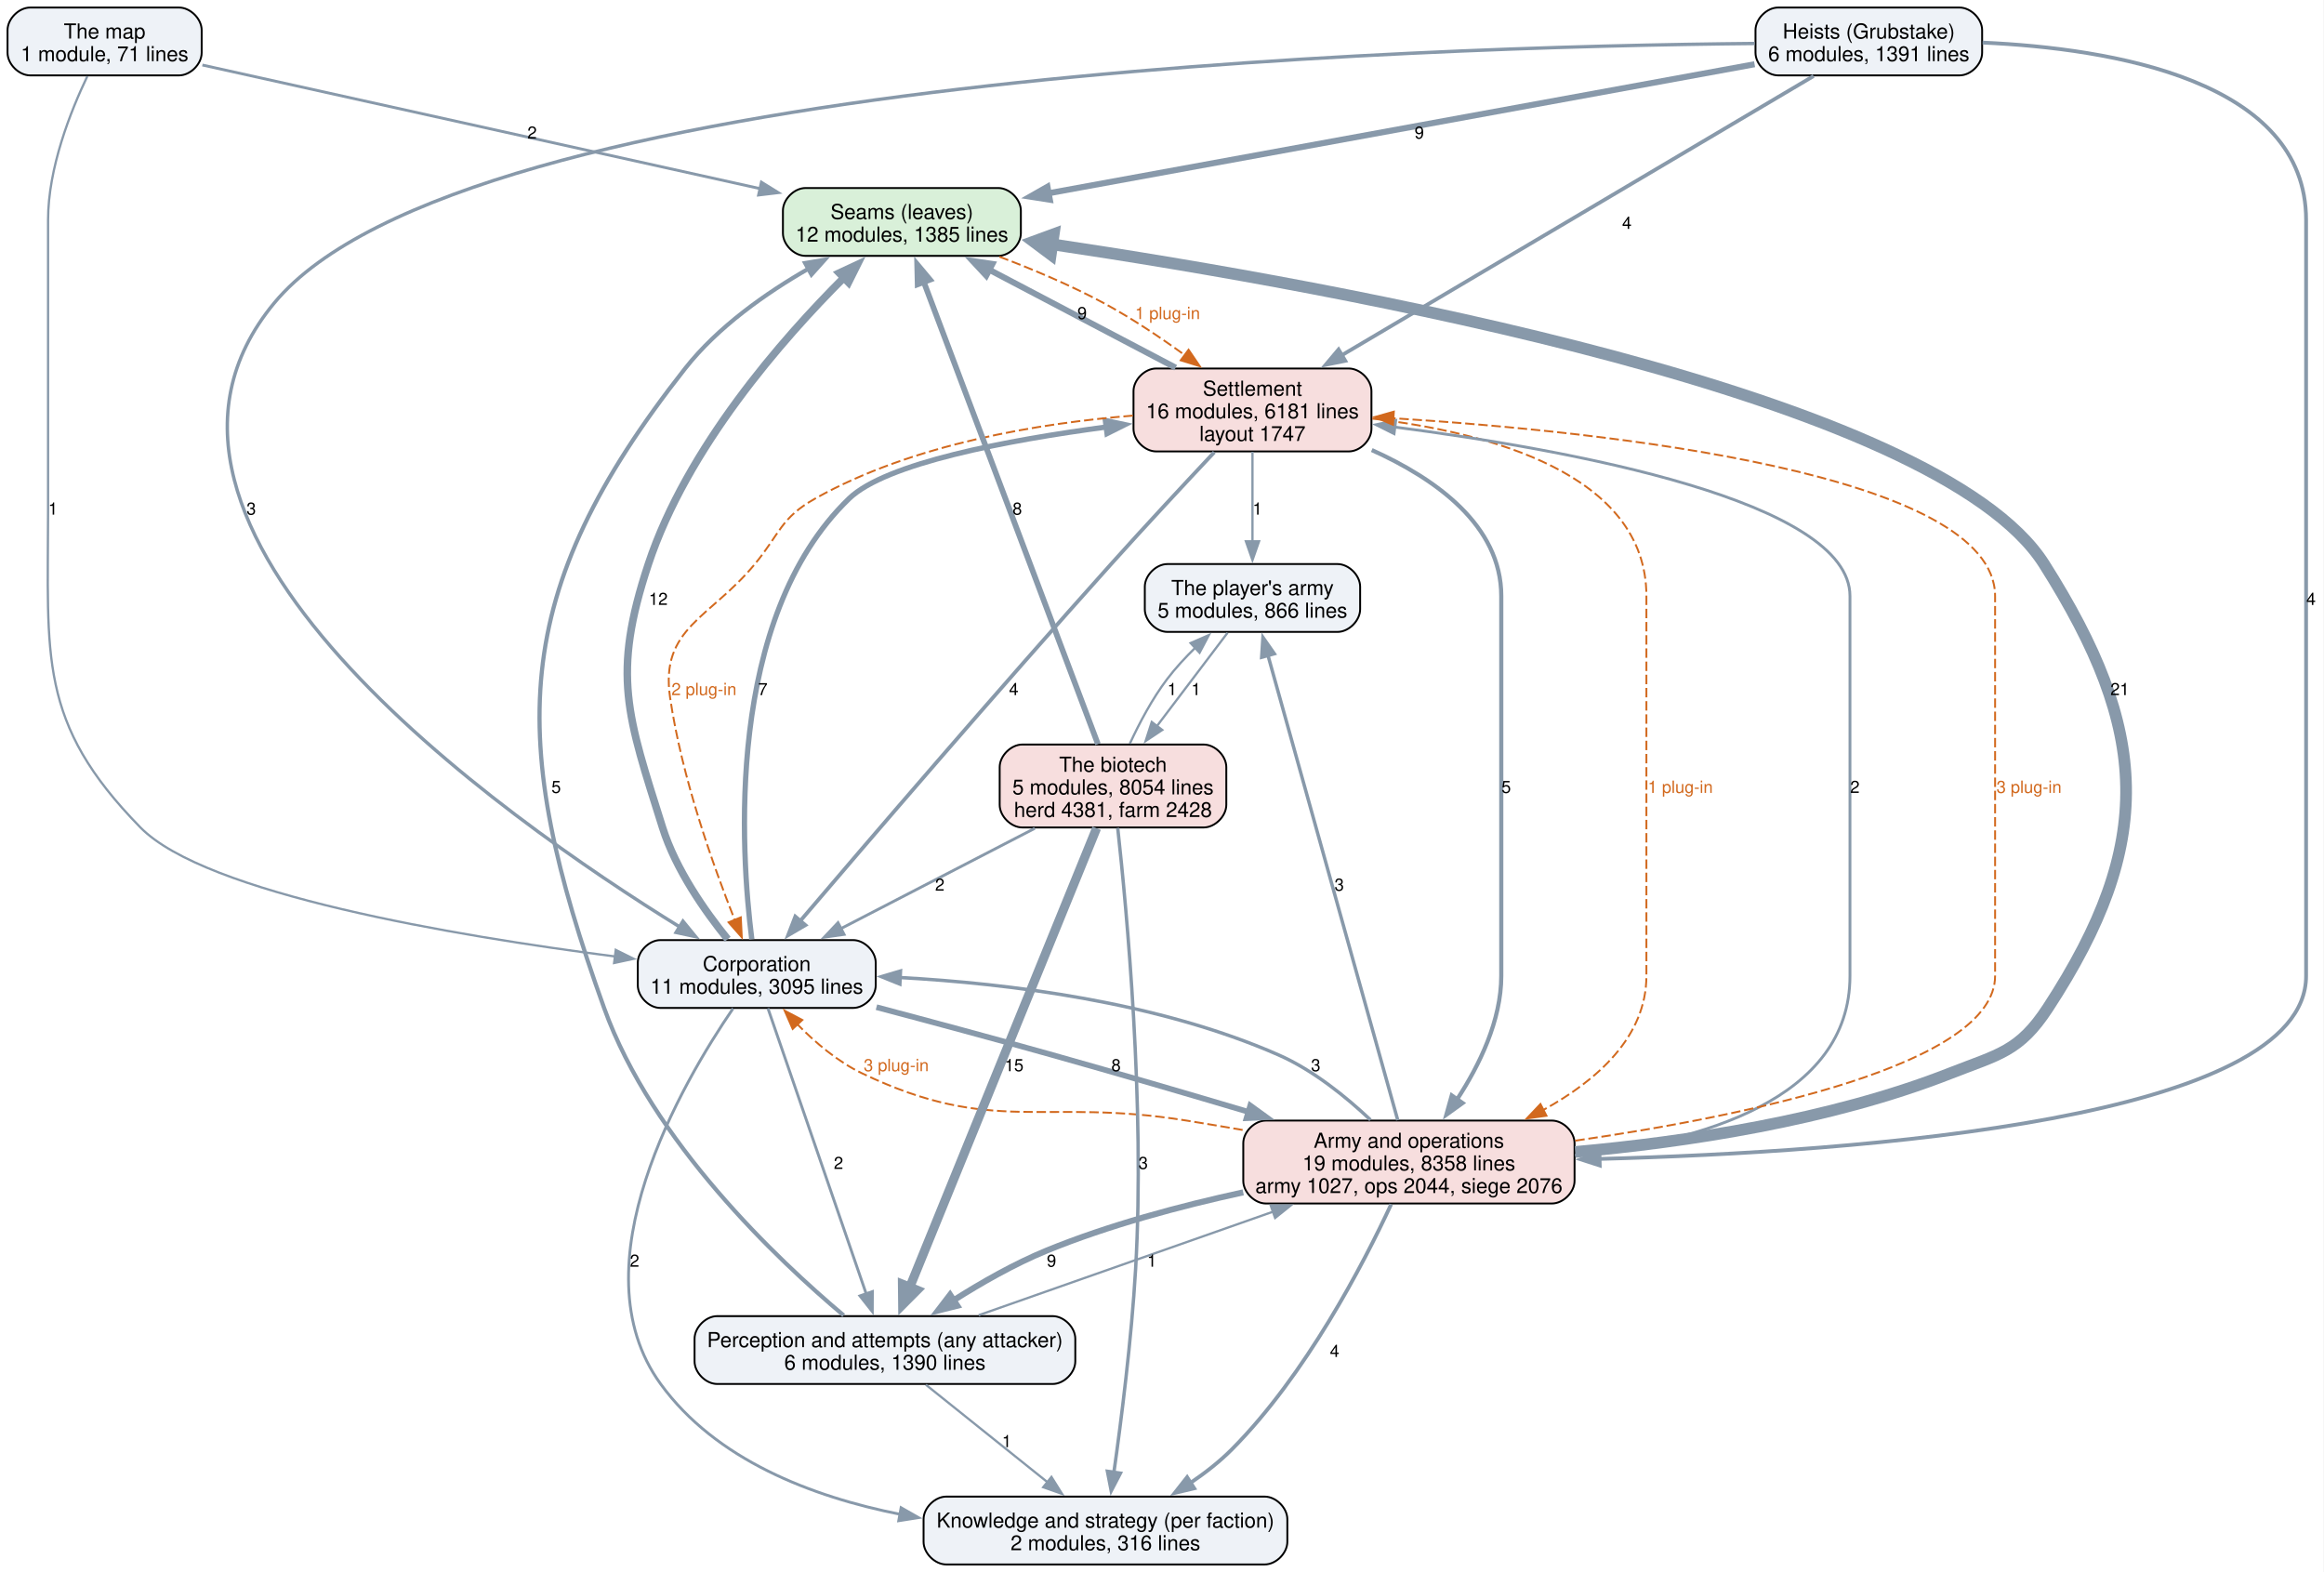
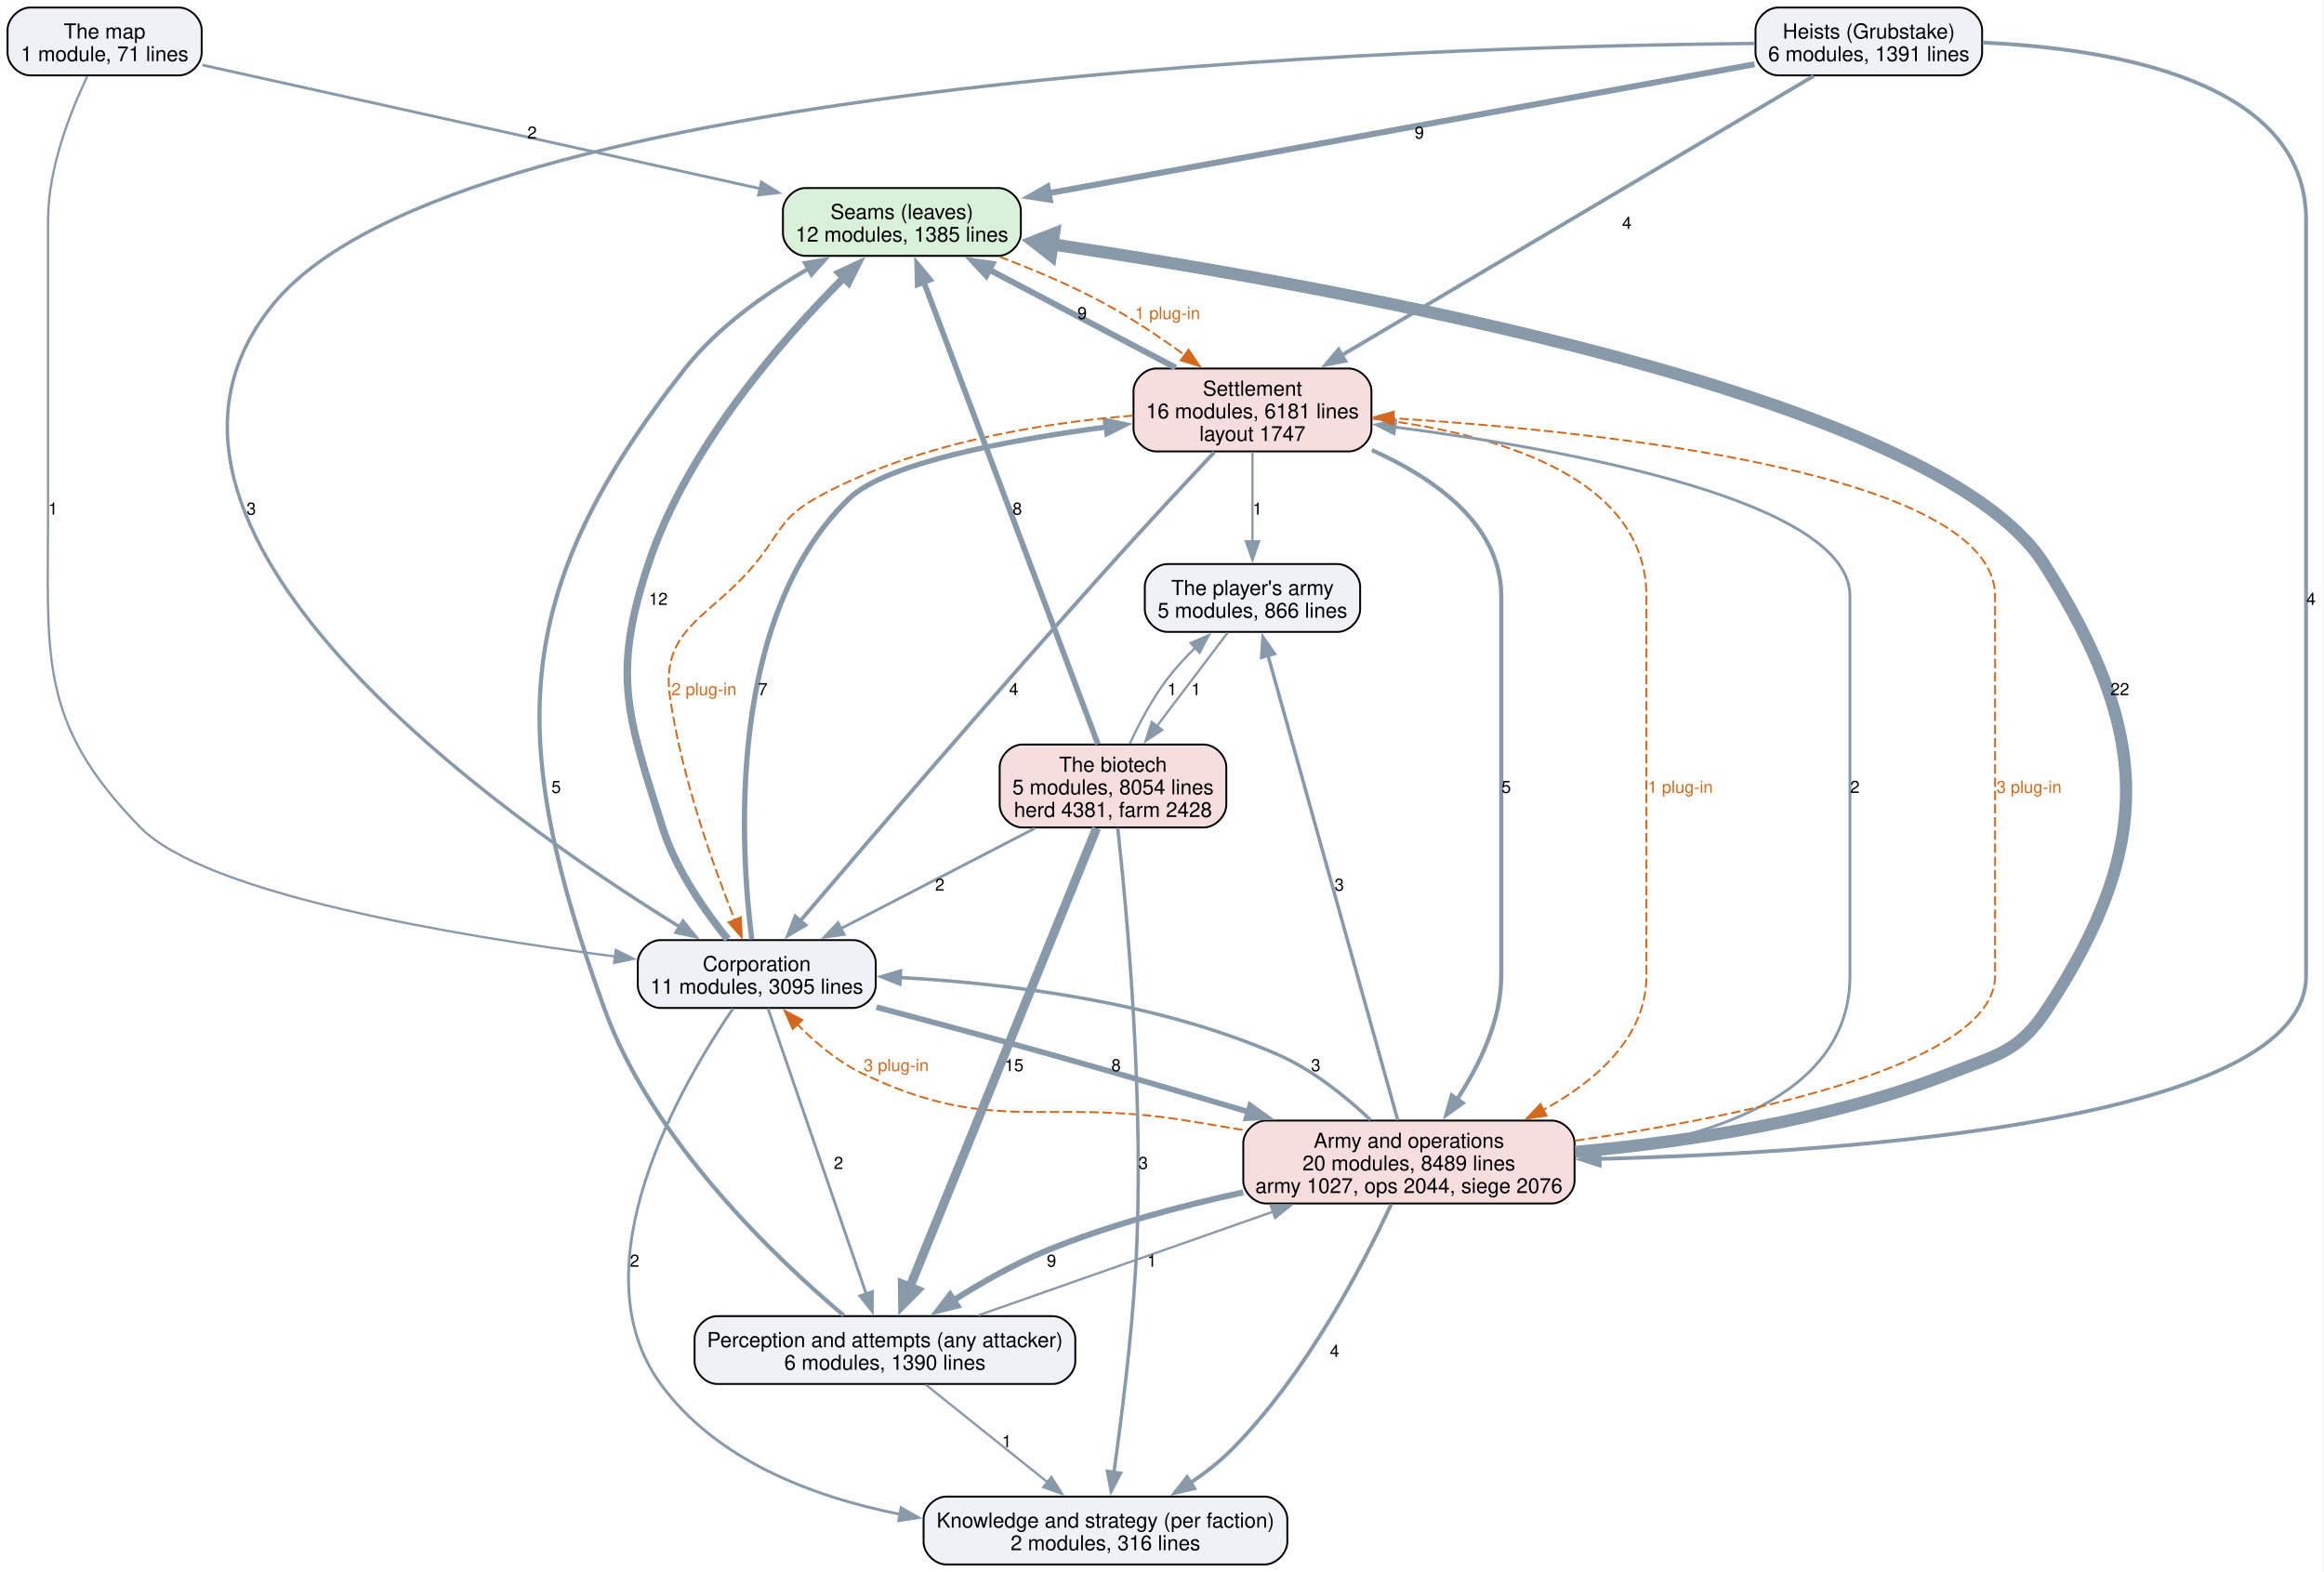
<svg xmlns="http://www.w3.org/2000/svg" width="1233pt" height="834pt" viewBox="0.00 0.00 1233.00 834.00">
  <g id="graph0" class="graph" transform="scale(1 1) rotate(0) translate(4 830)">
    <polygon fill="white" stroke="none" points="-4,4 -4,-830 1228.75,-830 1228.75,4 -4,4" />
    <g id="node1" class="node">
      <path fill="#d9f0d9" stroke="black" d="M525.62,-730.25C525.62,-730.25 423.38,-730.25 423.38,-730.25 417.38,-730.25 411.38,-724.25 411.38,-718.25 411.38,-718.25 411.38,-706.25 411.38,-706.25 411.38,-700.25 417.38,-694.25 423.38,-694.25 423.38,-694.25 525.62,-694.25 525.62,-694.25 531.62,-694.25 537.62,-700.25 537.62,-706.25 537.62,-706.25 537.62,-718.25 537.62,-718.25 537.62,-724.25 531.62,-730.25 525.62,-730.25" />
      <text xml:space="preserve" text-anchor="middle" x="474.5" y="-713.8" font-family="Helvetica,sans-Serif" font-size="11.00">Seams (leaves)</text>
      <text xml:space="preserve" text-anchor="middle" x="474.5" y="-701.8" font-family="Helvetica,sans-Serif" font-size="11.00">12 modules, 1385 lines</text>
    </g>
    <g id="node5" class="node">
      <path fill="#f7dede" stroke="black" d="M711.62,-634.5C711.62,-634.5 609.38,-634.5 609.38,-634.5 603.38,-634.5 597.38,-628.5 597.38,-622.5 597.38,-622.5 597.38,-602.5 597.38,-602.5 597.38,-596.5 603.38,-590.5 609.38,-590.5 609.38,-590.5 711.62,-590.5 711.62,-590.5 717.62,-590.5 723.62,-596.5 723.62,-602.5 723.62,-602.5 723.62,-622.5 723.62,-622.5 723.62,-628.5 717.62,-634.5 711.62,-634.5" />
      <text xml:space="preserve" text-anchor="middle" x="660.5" y="-620.05" font-family="Helvetica,sans-Serif" font-size="11.00">Settlement</text>
      <text xml:space="preserve" text-anchor="middle" x="660.5" y="-608.05" font-family="Helvetica,sans-Serif" font-size="11.00">16 modules, 6181 lines</text>
      <text xml:space="preserve" text-anchor="middle" x="660.5" y="-596.05" font-family="Helvetica,sans-Serif" font-size="11.00">layout 1747</text>
    </g>
    <g id="edge33" class="edge">
      <path fill="none" stroke="#d2691e" stroke-dasharray="5,2" d="M526.25,-693.81C544.17,-687.03 564.11,-678.62 581.5,-669.25 596.24,-661.3 611.5,-651.08 624.62,-641.57" />
      <polygon fill="#d2691e" stroke="#d2691e" points="626.59,-644.47 632.55,-635.7 622.43,-638.84 626.59,-644.47" />
      <text xml:space="preserve" text-anchor="middle" x="615.46" y="-660.7" font-family="Helvetica,sans-Serif" font-size="9.00" fill="#d2691e">1 plug-in</text>
    </g>
    <g id="node2" class="node">
      <path fill="#eef2f7" stroke="black" d="M554.5,-131.75C554.5,-131.75 376.5,-131.75 376.5,-131.75 370.5,-131.75 364.5,-125.75 364.5,-119.75 364.5,-119.75 364.5,-107.75 364.5,-107.75 364.5,-101.75 370.5,-95.75 376.5,-95.75 376.5,-95.75 554.5,-95.75 554.5,-95.75 560.5,-95.75 566.5,-101.75 566.5,-107.75 566.5,-107.75 566.5,-119.75 566.5,-119.75 566.5,-125.75 560.5,-131.75 554.5,-131.75" />
      <text xml:space="preserve" text-anchor="middle" x="465.5" y="-115.3" font-family="Helvetica,sans-Serif" font-size="11.00">Perception and attempts (any attacker)</text>
      <text xml:space="preserve" text-anchor="middle" x="465.5" y="-103.3" font-family="Helvetica,sans-Serif" font-size="11.00">6 modules, 1390 lines</text>
    </g>
    <g id="edge18" class="edge">
      <path fill="none" stroke="#8899aa" stroke-width="2.2" d="M443.62,-132.14C408.78,-161.41 342,-224.32 316.5,-295.25 265.09,-438.28 265.51,-515.06 359.5,-634.5 376.88,-656.59 402.42,-674.53 425.02,-687.49" />
      <polygon fill="#8899aa" stroke="#8899aa" stroke-width="2.2" points="423.14,-690.45 433.59,-692.21 426.52,-684.32 423.14,-690.45" />
      <text xml:space="preserve" text-anchor="middle" x="291.08" y="-409.32" font-family="Helvetica,sans-Serif" font-size="9.00">5</text>
    </g>
    <g id="node3" class="node">
      <path fill="#eef2f7" stroke="black" d="M667,-36C667,-36 498,-36 498,-36 492,-36 486,-30 486,-24 486,-24 486,-12 486,-12 486,-6 492,0 498,0 498,0 667,0 667,0 673,0 679,-6 679,-12 679,-12 679,-24 679,-24 679,-30 673,-36 667,-36" />
      <text xml:space="preserve" text-anchor="middle" x="582.5" y="-19.55" font-family="Helvetica,sans-Serif" font-size="11.00">Knowledge and strategy (per faction)</text>
      <text xml:space="preserve" text-anchor="middle" x="582.5" y="-7.55" font-family="Helvetica,sans-Serif" font-size="11.00">2 modules, 316 lines</text>
    </g>
    <g id="edge17" class="edge">
      <path fill="none" stroke="#8899aa" stroke-width="1.2" d="M487.23,-95.34C505.37,-80.8 531.45,-59.91 551.74,-43.65" />
      <polygon fill="#8899aa" stroke="#8899aa" stroke-width="1.2" points="553.85,-46.44 559.47,-37.46 549.47,-40.98 553.85,-46.44" />
      <text xml:space="preserve" text-anchor="middle" x="530.13" y="-62.2" font-family="Helvetica,sans-Serif" font-size="9.00">1</text>
    </g>
    <g id="node6" class="node">
      <path fill="#f7dede" stroke="black" d="M819.38,-235.5C819.38,-235.5 667.62,-235.5 667.62,-235.5 661.62,-235.5 655.62,-229.5 655.62,-223.5 655.62,-223.5 655.62,-203.5 655.62,-203.5 655.62,-197.5 661.62,-191.5 667.62,-191.5 667.62,-191.5 819.38,-191.5 819.38,-191.5 825.38,-191.5 831.38,-197.5 831.38,-203.5 831.38,-203.5 831.38,-223.5 831.38,-223.5 831.38,-229.5 825.38,-235.5 819.38,-235.5" />
      <text xml:space="preserve" text-anchor="middle" x="743.5" y="-221.05" font-family="Helvetica,sans-Serif" font-size="11.00">Army and operations</text>
-       <text xml:space="preserve" text-anchor="middle" x="743.5" y="-209.05" font-family="Helvetica,sans-Serif" font-size="11.00">19 modules, 8358 lines</text>
+       <text xml:space="preserve" text-anchor="middle" x="743.5" y="-209.05" font-family="Helvetica,sans-Serif" font-size="11.00">20 modules, 8489 lines</text>
      <text xml:space="preserve" text-anchor="middle" x="743.5" y="-197.05" font-family="Helvetica,sans-Serif" font-size="11.00">army 1027, ops 2044, siege 2076</text>
    </g>
    <g id="edge16" class="edge">
      <path fill="none" stroke="#8899aa" stroke-width="1.2" d="M515.24,-132.24C558.77,-147.55 622.54,-169.97 671.62,-187.23" />
      <polygon fill="#8899aa" stroke="#8899aa" stroke-width="1.2" points="670.18,-190.43 680.78,-190.45 672.51,-183.83 670.18,-190.43" />
      <text xml:space="preserve" text-anchor="middle" x="607.12" y="-157.95" font-family="Helvetica,sans-Serif" font-size="9.00">1</text>
    </g>
    <g id="node4" class="node">
      <path fill="#eef2f7" stroke="black" d="M448.62,-331.25C448.62,-331.25 346.38,-331.25 346.38,-331.25 340.38,-331.25 334.38,-325.25 334.38,-319.25 334.38,-319.25 334.38,-307.25 334.38,-307.25 334.38,-301.25 340.38,-295.25 346.38,-295.25 346.38,-295.25 448.62,-295.25 448.62,-295.25 454.62,-295.25 460.62,-301.25 460.62,-307.25 460.62,-307.25 460.62,-319.25 460.62,-319.25 460.62,-325.25 454.62,-331.25 448.62,-331.25" />
      <text xml:space="preserve" text-anchor="middle" x="397.5" y="-314.8" font-family="Helvetica,sans-Serif" font-size="11.00">Corporation</text>
      <text xml:space="preserve" text-anchor="middle" x="397.5" y="-302.8" font-family="Helvetica,sans-Serif" font-size="11.00">11 modules, 3095 lines</text>
    </g>
    <g id="edge10" class="edge">
      <path fill="none" stroke="#8899aa" stroke-width="4" d="M382.08,-331.72C370.17,-346.4 354.56,-368.55 347.5,-391 328.85,-450.34 320.42,-471.71 340,-530.75 360.43,-592.36 410.97,-650.01 443.95,-682.9" />
      <polygon fill="#8899aa" stroke="#8899aa" stroke-width="4" points="441.27,-685.17 450.88,-689.64 446.15,-680.16 441.27,-685.17" />
      <text xml:space="preserve" text-anchor="middle" x="345.25" y="-509.07" font-family="Helvetica,sans-Serif" font-size="9.00">12</text>
    </g>
    <g id="edge9" class="edge">
      <path fill="none" stroke="#8899aa" stroke-width="1.5" d="M403.42,-295.07C415.1,-261.15 441.23,-185.25 455.58,-143.55" />
      <polygon fill="#8899aa" stroke="#8899aa" stroke-width="1.5" points="458.86,-144.77 458.81,-134.18 452.25,-142.49 458.86,-144.77" />
      <text xml:space="preserve" text-anchor="middle" x="440.88" y="-209.82" font-family="Helvetica,sans-Serif" font-size="9.00">2</text>
    </g>
    <g id="edge8" class="edge">
      <path fill="none" stroke="#8899aa" stroke-width="1.5" d="M384.93,-294.97C358.06,-255.71 301,-158.39 346.5,-95.75 375.74,-55.5 426.61,-35.94 473.65,-26.6" />
      <polygon fill="#8899aa" stroke="#8899aa" stroke-width="1.5" points="474.07,-30.09 483.28,-24.85 472.82,-23.2 474.07,-30.09" />
      <text xml:space="preserve" text-anchor="middle" x="332.68" y="-157.95" font-family="Helvetica,sans-Serif" font-size="9.00">2</text>
    </g>
    <g id="edge11" class="edge">
      <path fill="none" stroke="#8899aa" stroke-width="2.8" d="M394.88,-331.65C389.07,-377.38 380.44,-501.8 446.5,-565.5 465.99,-584.3 530.1,-596.42 583.11,-603.48" />
      <polygon fill="#8899aa" stroke="#8899aa" stroke-width="2.8" points="582.45,-606.92 592.82,-604.71 583.34,-599.98 582.45,-606.92" />
      <text xml:space="preserve" text-anchor="middle" x="400.71" y="-461.2" font-family="Helvetica,sans-Serif" font-size="9.00">7</text>
    </g>
    <g id="edge7" class="edge">
      <path fill="none" stroke="#8899aa" stroke-width="3" d="M461,-295.65C489.62,-288.08 523.81,-278.88 554.5,-270.25 588.65,-260.65 626.14,-249.68 658.66,-240.02" />
      <polygon fill="#8899aa" stroke="#8899aa" stroke-width="3" points="659.33,-243.48 667.92,-237.27 657.34,-236.77 659.33,-243.48" />
      <text xml:space="preserve" text-anchor="middle" x="588.14" y="-261.7" font-family="Helvetica,sans-Serif" font-size="9.00">8</text>
    </g>
    <g id="edge21" class="edge">
      <path fill="none" stroke="#8899aa" stroke-width="3.2" d="M619.75,-634.92C590.48,-650.3 551.01,-671.04 520.6,-687.02" />
      <polygon fill="#8899aa" stroke="#8899aa" stroke-width="3.2" points="519.26,-683.77 512.04,-691.52 522.52,-689.97 519.26,-683.77" />
      <text xml:space="preserve" text-anchor="middle" x="570.12" y="-660.7" font-family="Helvetica,sans-Serif" font-size="9.00">9</text>
    </g>
    <g id="edge20" class="edge">
      <path fill="none" stroke="#8899aa" stroke-width="2" d="M640.25,-590.09C625.04,-573.92 603.78,-551.11 585.5,-530.75 525.07,-463.46 455.72,-382.64 420.55,-341.38" />
      <polygon fill="#8899aa" stroke="#8899aa" stroke-width="2" points="423.28,-339.19 414.14,-333.85 417.95,-343.73 423.28,-339.19" />
      <text xml:space="preserve" text-anchor="middle" x="533.86" y="-461.2" font-family="Helvetica,sans-Serif" font-size="9.00">4</text>
    </g>
    <g id="edge35" class="edge">
      <path fill="none" stroke="#d2691e" stroke-dasharray="5,2" d="M597.01,-609.5C548.19,-605.55 480.52,-594.68 428.5,-565.5 410.19,-555.23 409.86,-546.94 396.5,-530.75 372.78,-502.01 346.11,-496.87 351.5,-460 357.7,-417.58 374.4,-370.66 385.87,-341.81" />
      <polygon fill="#d2691e" stroke="#d2691e" points="389.04,-343.31 389.56,-332.73 382.55,-340.68 389.04,-343.31" />
      <text xml:space="preserve" text-anchor="middle" x="369.5" y="-461.2" font-family="Helvetica,sans-Serif" font-size="9.00" fill="#d2691e">2 plug-in</text>
    </g>
    <g id="edge19" class="edge">
      <path fill="none" stroke="#8899aa" stroke-width="2.2" d="M723.79,-591.24C757.67,-576.02 792.5,-551.25 792.5,-513.75 792.5,-513.75 792.5,-513.75 792.5,-312.25 792.5,-288.62 780.92,-264.87 769.02,-246.69" />
      <polygon fill="#8899aa" stroke="#8899aa" stroke-width="2.2" points="771.97,-244.8 763.37,-238.61 766.23,-248.81 771.97,-244.8" />
      <text xml:space="preserve" text-anchor="middle" x="795.12" y="-409.32" font-family="Helvetica,sans-Serif" font-size="9.00">5</text>
    </g>
    <g id="edge34" class="edge">
      <path fill="none" stroke="#d2691e" stroke-dasharray="5,2" d="M724.06,-607.92C785.55,-600.62 869.5,-578.74 869.5,-513.75 869.5,-513.75 869.5,-513.75 869.5,-312.25 869.5,-279.93 843.3,-256.76 814.79,-241.12" />
      <polygon fill="#d2691e" stroke="#d2691e" points="816.49,-238.05 806,-236.59 813.29,-244.28 816.49,-238.05" />
      <text xml:space="preserve" text-anchor="middle" x="887.5" y="-409.32" font-family="Helvetica,sans-Serif" font-size="9.00" fill="#d2691e">1 plug-in</text>
    </g>
    <g id="node10" class="node">
      <path fill="#eef2f7" stroke="black" d="M705.62,-530.75C705.62,-530.75 615.38,-530.75 615.38,-530.75 609.38,-530.75 603.38,-524.75 603.38,-518.75 603.38,-518.75 603.38,-506.75 603.38,-506.75 603.38,-500.75 609.38,-494.75 615.38,-494.75 615.38,-494.75 705.62,-494.75 705.62,-494.75 711.62,-494.75 717.62,-500.75 717.62,-506.75 717.62,-506.75 717.62,-518.75 717.62,-518.75 717.62,-524.75 711.62,-530.75 705.62,-530.75" />
      <text xml:space="preserve" text-anchor="middle" x="660.5" y="-514.3" font-family="Helvetica,sans-Serif" font-size="11.00">The player's army</text>
      <text xml:space="preserve" text-anchor="middle" x="660.5" y="-502.3" font-family="Helvetica,sans-Serif" font-size="11.00">5 modules, 866 lines</text>
    </g>
    <g id="edge22" class="edge">
      <path fill="none" stroke="#8899aa" stroke-width="1.2" d="M660.5,-590.29C660.5,-576.29 660.5,-557.77 660.5,-542.46" />
      <polygon fill="#8899aa" stroke="#8899aa" stroke-width="1.2" points="664,-542.83 660.5,-532.83 657,-542.83 664,-542.83" />
      <text xml:space="preserve" text-anchor="middle" x="663.12" y="-556.95" font-family="Helvetica,sans-Serif" font-size="9.00">1</text>
    </g>
    <g id="edge4" class="edge">
-       <path fill="none" stroke="#8899aa" stroke-width="6.2" d="M831.77,-218.85C889.89,-224.05 966.73,-235.47 1030.5,-260.5 1056.37,-270.66 1067.3,-271.98 1082.5,-295.25 1139.75,-382.88 1136.54,-442.35 1080.5,-530.75 1023.53,-620.62 705.34,-677.88 554.22,-700.39" />
-       <polygon fill="#8899aa" stroke="#8899aa" stroke-width="6.2" points="553.49,-695.02 544.38,-701.83 555.06,-705.75 553.49,-695.02" />
-       <text xml:space="preserve" text-anchor="middle" x="1120.67" y="-461.2" font-family="Helvetica,sans-Serif" font-size="9.00">21</text>
+       <path fill="none" stroke="#8899aa" stroke-width="6.5" d="M831.77,-218.85C889.89,-224.05 966.73,-235.47 1030.5,-260.5 1056.37,-270.66 1067.3,-271.98 1082.5,-295.25 1139.75,-382.88 1136.54,-442.35 1080.5,-530.75 1023.53,-620.62 705.34,-677.88 554.22,-700.39" />
+       <polygon fill="#8899aa" stroke="#8899aa" stroke-width="6.5" points="553.52,-694.75 544.45,-701.82 555.17,-706 553.52,-694.75" />
+       <text xml:space="preserve" text-anchor="middle" x="1120.67" y="-461.2" font-family="Helvetica,sans-Serif" font-size="9.00">22</text>
    </g>
    <g id="edge3" class="edge">
      <path fill="none" stroke="#8899aa" stroke-width="3.2" d="M655.59,-197.42C622.2,-190.16 584.28,-180.03 551.25,-166.5 534.2,-159.51 516.58,-149.44 501.77,-140.04" />
      <polygon fill="#8899aa" stroke="#8899aa" stroke-width="3.2" points="503.9,-137.26 493.62,-134.7 500.07,-143.11 503.9,-137.26" />
      <text xml:space="preserve" text-anchor="middle" x="553.88" y="-157.95" font-family="Helvetica,sans-Serif" font-size="9.00">9</text>
    </g>
    <g id="edge2" class="edge">
      <path fill="none" stroke="#8899aa" stroke-width="2" d="M734.08,-191.07C719.48,-159.67 688.92,-100.6 649.5,-61 643.05,-54.52 635.42,-48.57 627.66,-43.31" />
      <polygon fill="#8899aa" stroke="#8899aa" stroke-width="2" points="629.59,-40.39 619.27,-37.97 625.83,-46.29 629.59,-40.39" />
      <text xml:space="preserve" text-anchor="middle" x="704.09" y="-110.08" font-family="Helvetica,sans-Serif" font-size="9.00">4</text>
    </g>
    <g id="edge1" class="edge">
      <path fill="none" stroke="#8899aa" stroke-width="1.8" d="M723.12,-235.85C710.33,-247.93 692.82,-262.18 674.5,-270.25 610.46,-298.47 530.92,-308.23 473.52,-311.38" />
      <polygon fill="#8899aa" stroke="#8899aa" stroke-width="1.8" points="473.43,-307.88 463.61,-311.85 473.77,-314.87 473.43,-307.88" />
      <text xml:space="preserve" text-anchor="middle" x="694.08" y="-261.7" font-family="Helvetica,sans-Serif" font-size="9.00">3</text>
    </g>
    <g id="edge31" class="edge">
      <path fill="none" stroke="#d2691e" stroke-dasharray="5,2" d="M655.28,-230.52C645.24,-232.24 635.15,-233.94 625.5,-235.5 549.24,-247.82 523.22,-227.24 453.5,-260.5 440.56,-266.67 428.55,-276.88 419,-286.61" />
      <polygon fill="#d2691e" stroke="#d2691e" points="416.55,-284.1 412.3,-293.81 421.67,-288.87 416.55,-284.1" />
      <text xml:space="preserve" text-anchor="middle" x="471.5" y="-261.7" font-family="Helvetica,sans-Serif" font-size="9.00" fill="#d2691e">3 plug-in</text>
    </g>
    <g id="edge5" class="edge">
      <path fill="none" stroke="#8899aa" stroke-width="1.5" d="M831.63,-217.04C897.96,-224.22 977.5,-246.54 977.5,-312.25 977.5,-513.75 977.5,-513.75 977.5,-513.75 977.5,-564.1 829.64,-591.27 735.89,-603.44" />
      <polygon fill="#8899aa" stroke="#8899aa" stroke-width="1.5" points="735.62,-599.94 726.14,-604.67 736.5,-606.89 735.62,-599.94" />
      <text xml:space="preserve" text-anchor="middle" x="980.12" y="-409.32" font-family="Helvetica,sans-Serif" font-size="9.00">2</text>
    </g>
    <g id="edge32" class="edge">
      <path fill="none" stroke="#d2691e" stroke-dasharray="5,2" d="M831.79,-224.83C923.73,-238.12 1054.5,-265.27 1054.5,-312.25 1054.5,-513.75 1054.5,-513.75 1054.5,-513.75 1054.5,-578.82 849.5,-600.88 735.24,-608.12" />
      <polygon fill="#d2691e" stroke="#d2691e" points="735.08,-604.62 725.31,-608.72 735.51,-611.61 735.08,-604.62" />
      <text xml:space="preserve" text-anchor="middle" x="1072.5" y="-409.32" font-family="Helvetica,sans-Serif" font-size="9.00" fill="#d2691e">3 plug-in</text>
    </g>
    <g id="edge6" class="edge">
      <path fill="none" stroke="#8899aa" stroke-width="1.8" d="M737.58,-235.71C723.02,-287.84 685.46,-422.37 668.74,-482.25" />
      <polygon fill="#8899aa" stroke="#8899aa" stroke-width="1.8" points="665.37,-481.29 666.05,-491.86 672.11,-483.17 665.37,-481.29" />
      <text xml:space="preserve" text-anchor="middle" x="706.54" y="-357.45" font-family="Helvetica,sans-Serif" font-size="9.00">3</text>
    </g>
    <g id="node7" class="node">
      <path fill="#eef2f7" stroke="black" d="M1035.62,-826C1035.62,-826 939.38,-826 939.38,-826 933.38,-826 927.38,-820 927.38,-814 927.38,-814 927.38,-802 927.38,-802 927.38,-796 933.38,-790 939.38,-790 939.38,-790 1035.62,-790 1035.62,-790 1041.62,-790 1047.62,-796 1047.62,-802 1047.62,-802 1047.62,-814 1047.62,-814 1047.62,-820 1041.62,-826 1035.62,-826" />
      <text xml:space="preserve" text-anchor="middle" x="987.5" y="-809.55" font-family="Helvetica,sans-Serif" font-size="11.00">Heists (Grubstake)</text>
      <text xml:space="preserve" text-anchor="middle" x="987.5" y="-797.55" font-family="Helvetica,sans-Serif" font-size="11.00">6 modules, 1391 lines</text>
    </g>
    <g id="edge14" class="edge">
      <path fill="none" stroke="#8899aa" stroke-width="3.2" d="M926.89,-795.92C833.64,-778.88 655.04,-746.24 552.34,-727.48" />
      <polygon fill="#8899aa" stroke="#8899aa" stroke-width="3.2" points="552.99,-724.04 542.53,-725.68 551.73,-730.92 552.99,-724.04" />
      <text xml:space="preserve" text-anchor="middle" x="749.01" y="-756.45" font-family="Helvetica,sans-Serif" font-size="9.00">9</text>
    </g>
    <g id="edge13" class="edge">
      <path fill="none" stroke="#8899aa" stroke-width="1.8" d="M926.93,-806.93C750.23,-805.29 241.55,-789.99 141.5,-669.25 42.99,-550.35 262.16,-396.54 356.76,-338.15" />
      <polygon fill="#8899aa" stroke="#8899aa" stroke-width="1.8" points="358.34,-341.28 365.05,-333.09 354.69,-335.31 358.34,-341.28" />
      <text xml:space="preserve" text-anchor="middle" x="129.29" y="-556.95" font-family="Helvetica,sans-Serif" font-size="9.00">3</text>
    </g>
    <g id="edge15" class="edge">
      <path fill="none" stroke="#8899aa" stroke-width="2" d="M958.19,-789.66C901.47,-756.09 776.23,-681.98 707.65,-641.4" />
      <polygon fill="#8899aa" stroke="#8899aa" stroke-width="2" points="709.74,-638.57 699.35,-636.49 706.18,-644.6 709.74,-638.57" />
      <text xml:space="preserve" text-anchor="middle" x="859.13" y="-708.58" font-family="Helvetica,sans-Serif" font-size="9.00">4</text>
    </g>
    <g id="edge12" class="edge">
      <path fill="none" stroke="#8899aa" stroke-width="2" d="M1047.85,-807.4C1116.59,-804.31 1219.5,-787.32 1219.5,-713.25 1219.5,-713.25 1219.5,-713.25 1219.5,-312.25 1219.5,-236.32 984.16,-218.84 844.43,-215.15" />
      <polygon fill="#8899aa" stroke="#8899aa" stroke-width="2" points="844.75,-211.66 834.66,-214.92 844.58,-218.66 844.75,-211.66" />
      <text xml:space="preserve" text-anchor="middle" x="1222.12" y="-509.07" font-family="Helvetica,sans-Serif" font-size="9.00">4</text>
    </g>
    <g id="node8" class="node">
      <path fill="#f7dede" stroke="black" d="M634.62,-435C634.62,-435 538.38,-435 538.38,-435 532.38,-435 526.38,-429 526.38,-423 526.38,-423 526.38,-403 526.38,-403 526.38,-397 532.38,-391 538.38,-391 538.38,-391 634.62,-391 634.62,-391 640.62,-391 646.62,-397 646.62,-403 646.62,-403 646.62,-423 646.62,-423 646.62,-429 640.62,-435 634.62,-435" />
      <text xml:space="preserve" text-anchor="middle" x="586.5" y="-420.55" font-family="Helvetica,sans-Serif" font-size="11.00">The biotech</text>
      <text xml:space="preserve" text-anchor="middle" x="586.5" y="-408.55" font-family="Helvetica,sans-Serif" font-size="11.00">5 modules, 8054 lines</text>
      <text xml:space="preserve" text-anchor="middle" x="586.5" y="-396.55" font-family="Helvetica,sans-Serif" font-size="11.00">herd 4381, farm 2428</text>
    </g>
    <g id="edge26" class="edge">
      <path fill="none" stroke="#8899aa" stroke-width="3" d="M578.51,-435.21C558.99,-487.01 508.82,-620.17 486.05,-680.61" />
      <polygon fill="#8899aa" stroke="#8899aa" stroke-width="3" points="482.86,-679.14 482.61,-689.73 489.41,-681.61 482.86,-679.14" />
      <text xml:space="preserve" text-anchor="middle" x="535.71" y="-556.95" font-family="Helvetica,sans-Serif" font-size="9.00">8</text>
    </g>
    <g id="edge25" class="edge">
      <path fill="none" stroke="#8899aa" stroke-width="4.8" d="M577.8,-390.62C556.85,-339.16 503.52,-208.15 478.65,-147.05" />
      <polygon fill="#8899aa" stroke="#8899aa" stroke-width="4.8" points="482.57,-145.54 474.91,-137.86 474.79,-148.7 482.57,-145.54" />
      <text xml:space="preserve" text-anchor="middle" x="534.04" y="-261.7" font-family="Helvetica,sans-Serif" font-size="9.00">15</text>
    </g>
    <g id="edge24" class="edge">
      <path fill="none" stroke="#8899aa" stroke-width="1.8" d="M589,-390.81C593.82,-347.06 603.52,-243.56 598.5,-156.75 596.34,-119.36 590.89,-76.55 586.96,-48.71" />
      <polygon fill="#8899aa" stroke="#8899aa" stroke-width="1.8" points="590.45,-48.43 585.56,-39.04 583.53,-49.43 590.45,-48.43" />
      <text xml:space="preserve" text-anchor="middle" x="602.53" y="-209.82" font-family="Helvetica,sans-Serif" font-size="9.00">3</text>
    </g>
    <g id="edge23" class="edge">
      <path fill="none" stroke="#8899aa" stroke-width="1.5" d="M545.02,-390.55C514.5,-374.76 473.07,-353.33 441.88,-337.21" />
      <polygon fill="#8899aa" stroke="#8899aa" stroke-width="1.5" points="443.82,-334.27 433.33,-332.78 440.61,-340.48 443.82,-334.27" />
      <text xml:space="preserve" text-anchor="middle" x="494.62" y="-357.45" font-family="Helvetica,sans-Serif" font-size="9.00">2</text>
    </g>
    <g id="edge27" class="edge">
      <path fill="none" stroke="#8899aa" stroke-width="1.2" d="M595.41,-435.4C600.42,-446.23 607.28,-459.26 615.25,-469.75 619.67,-475.58 624.95,-481.28 630.32,-486.52" />
      <polygon fill="#8899aa" stroke="#8899aa" stroke-width="1.2" points="627.67,-488.83 637.38,-493.07 632.43,-483.7 627.67,-488.83" />
      <text xml:space="preserve" text-anchor="middle" x="617.88" y="-461.2" font-family="Helvetica,sans-Serif" font-size="9.00">1</text>
    </g>
    <g id="node9" class="node">
      <path fill="#eef2f7" stroke="black" d="M91,-826C91,-826 12,-826 12,-826 6,-826 0,-820 0,-814 0,-814 0,-802 0,-802 0,-796 6,-790 12,-790 12,-790 91,-790 91,-790 97,-790 103,-796 103,-802 103,-802 103,-814 103,-814 103,-820 97,-826 91,-826" />
      <text xml:space="preserve" text-anchor="middle" x="51.5" y="-809.55" font-family="Helvetica,sans-Serif" font-size="11.00">The map</text>
      <text xml:space="preserve" text-anchor="middle" x="51.5" y="-797.55" font-family="Helvetica,sans-Serif" font-size="11.00">1 module, 71 lines</text>
    </g>
    <g id="edge29" class="edge">
      <path fill="none" stroke="#8899aa" stroke-width="1.5" d="M103.37,-795.5C177.46,-779.08 314.04,-748.81 399.24,-729.93" />
      <polygon fill="#8899aa" stroke="#8899aa" stroke-width="1.5" points="399.95,-733.36 408.96,-727.78 398.44,-726.52 399.95,-733.36" />
      <text xml:space="preserve" text-anchor="middle" x="278.31" y="-756.45" font-family="Helvetica,sans-Serif" font-size="9.00">2</text>
    </g>
    <g id="edge28" class="edge">
      <path fill="none" stroke="#8899aa" stroke-width="1.2" d="M42.34,-789.56C33.51,-771.12 21.5,-740.93 21.5,-713.25 21.5,-713.25 21.5,-713.25 21.5,-559.62 21.5,-481.58 15.89,-446.75 70.5,-391 105.04,-355.74 236.89,-333.55 322.25,-322.57" />
      <polygon fill="#8899aa" stroke="#8899aa" stroke-width="1.2" points="322.69,-326.04 332.17,-321.32 321.81,-319.09 322.69,-326.04" />
      <text xml:space="preserve" text-anchor="middle" x="24.12" y="-556.95" font-family="Helvetica,sans-Serif" font-size="9.00">1</text>
    </g>
    <g id="edge30" class="edge">
      <path fill="none" stroke="#8899aa" stroke-width="1.2" d="M647.27,-494.27C636.84,-480.5 622.05,-460.96 609.67,-444.61" />
      <polygon fill="#8899aa" stroke="#8899aa" stroke-width="1.2" points="612.64,-442.73 603.81,-436.87 607.06,-446.95 612.64,-442.73" />
      <text xml:space="preserve" text-anchor="middle" x="630.56" y="-461.2" font-family="Helvetica,sans-Serif" font-size="9.00">1</text>
    </g>
  </g>
</svg>
